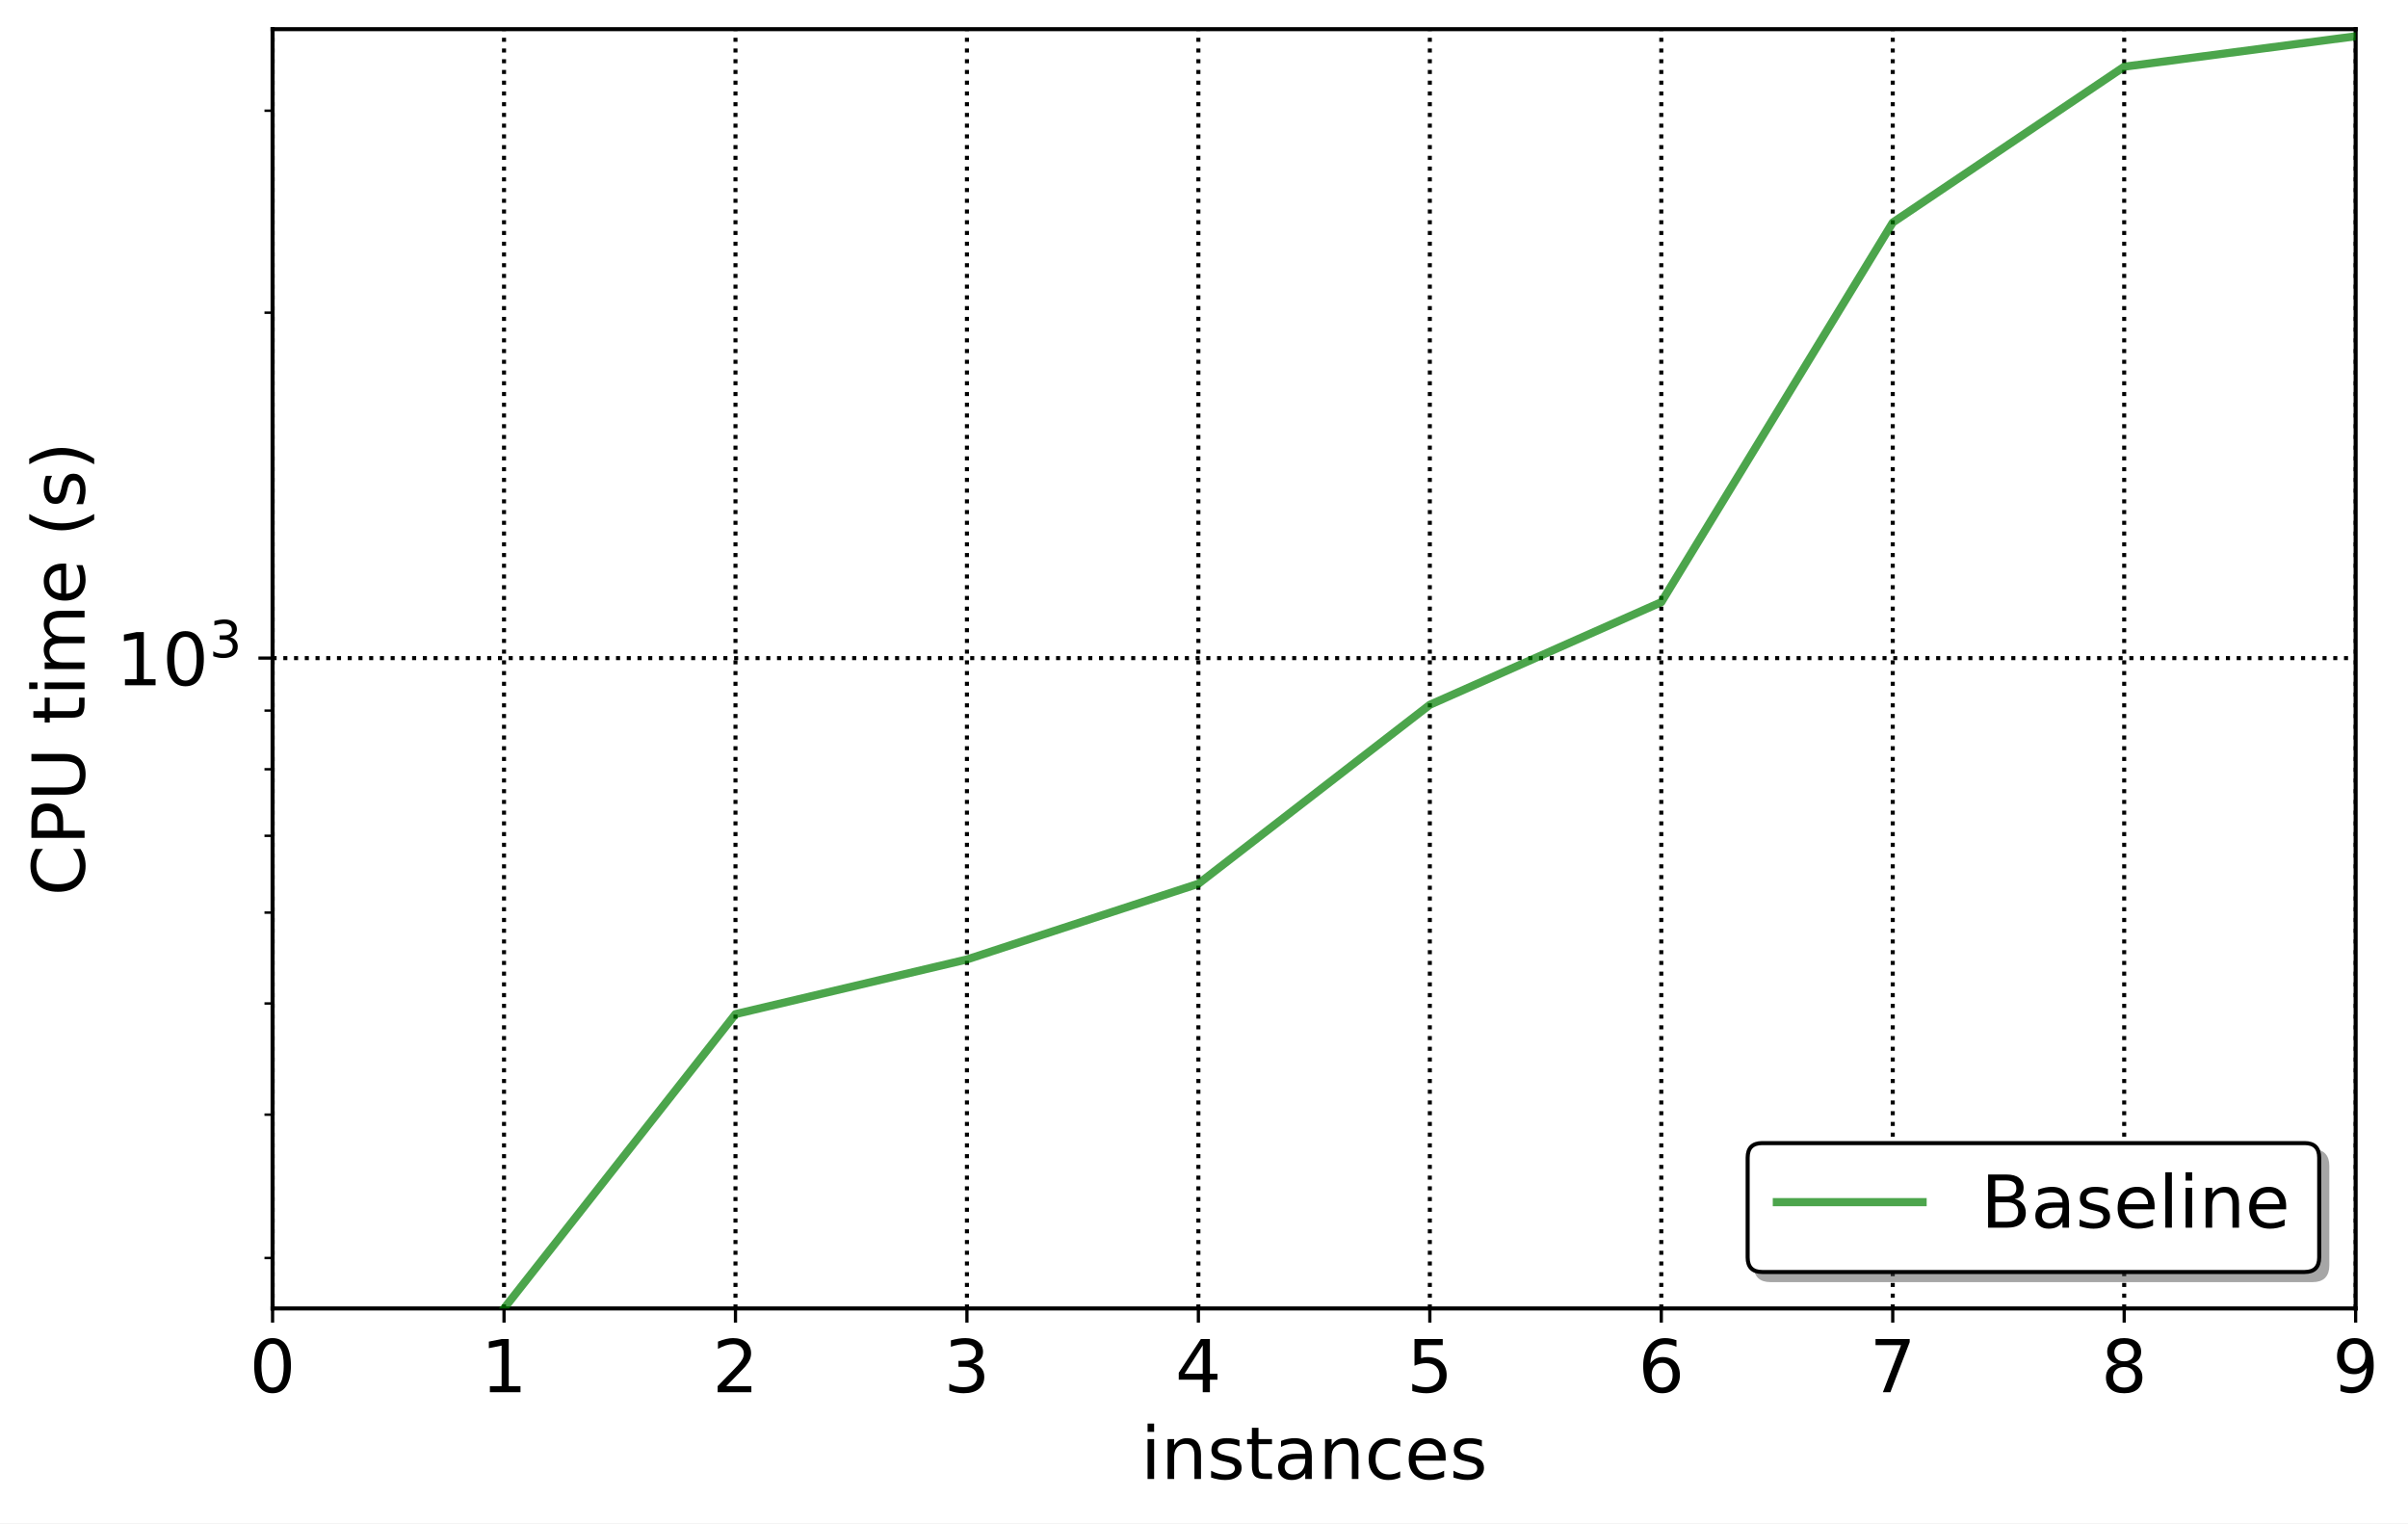
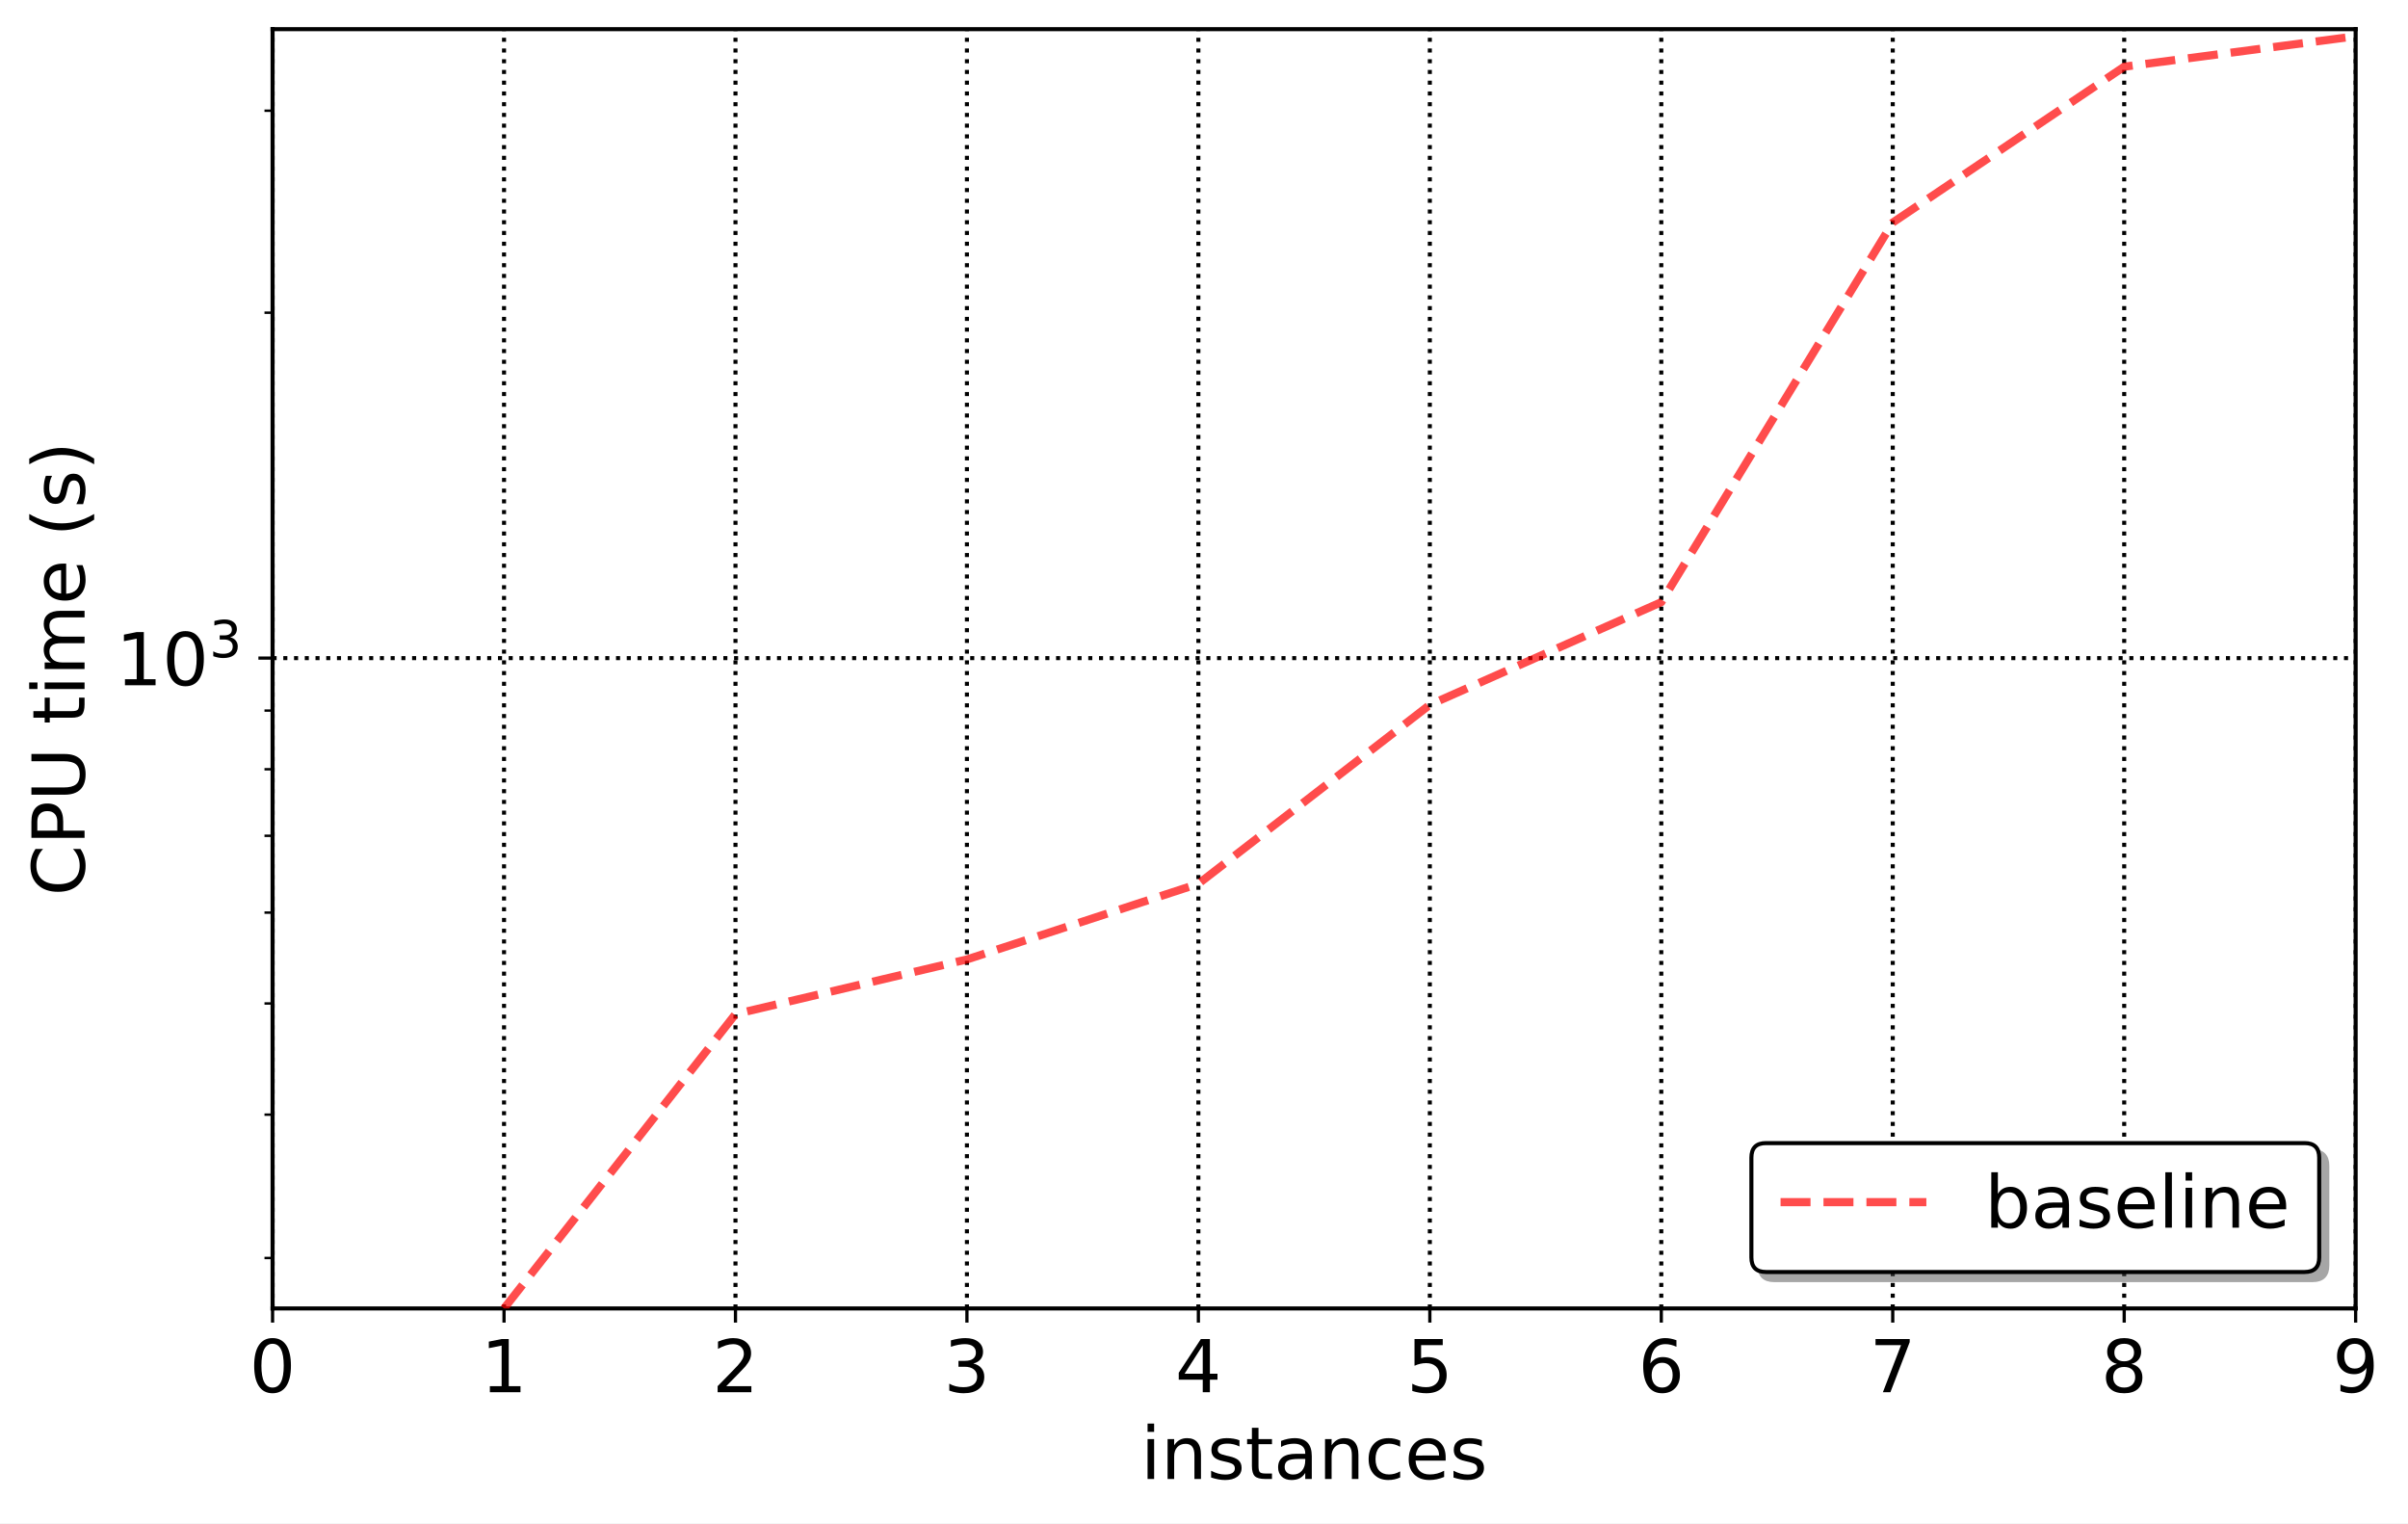
<svg xmlns="http://www.w3.org/2000/svg" xmlns:xlink="http://www.w3.org/1999/xlink" width="594.553pt" height="376.061pt" viewBox="0 0 594.553 376.061" version="1.1">
  <defs>
    <style type="text/css">*{stroke-linejoin: round; stroke-linecap: butt}</style>
  </defs>
  <g id="figure_1">
    <g id="patch_1">
      <path d="M -0 376.061  L 594.553 376.061  L 594.553 0  L -0 0  z " style="fill: #ffffff" />
    </g>
    <g id="axes_1">
      <g id="patch_2">
        <path d="M 67.301 323.02  L 581.627 323.02  L 581.627 7.2  L 67.301 7.2  z " style="fill: #ffffff" />
      </g>
      <g id="matplotlib.axis_1">
        <g id="xtick_1">
          <g id="line2d_1">
-             <path d="M 67.301 323.02  L 67.301 7.2  " clip-path="url(#p249f016133)" style="fill: none; stroke-dasharray: 1,1.65; stroke-dashoffset: 0; stroke: #000000" />
+             <path d="M 67.301 323.02  L 67.301 7.2  " clip-path="url(#p5436db5589)" style="fill: none; stroke-dasharray: 1,1.65; stroke-dashoffset: 0; stroke: #000000" />
          </g>
          <g id="line2d_2">
            <defs>
-               <path id="mfd1197e700" d="M 0 0  L 0 3.5  " style="stroke: #000000; stroke-width: 0.8" />
-             </defs>
-             <g>
-               <use xlink:href="#mfd1197e700" x="67.301" y="323.02" style="stroke: #000000; stroke-width: 0.8" />
+               <path id="m7e0a19196f" d="M 0 0  L 0 3.5  " style="stroke: #000000; stroke-width: 0.8" />
+             </defs>
+             <g>
+               <use xlink:href="#m7e0a19196f" x="67.301" y="323.02" style="stroke: #000000; stroke-width: 0.8" />
            </g>
          </g>
          <g id="text_1">
            <g transform="translate(61.57438 343.6973) scale(0.18 -0.18)">
              <defs>
                <path id="DejaVuSans-30" d="M 2034 4250  Q 1547 4250 1301 3770  Q 1056 3291 1056 2328  Q 1056 1369 1301 889  Q 1547 409 2034 409  Q 2525 409 2770 889  Q 3016 1369 3016 2328  Q 3016 3291 2770 3770  Q 2525 4250 2034 4250  z M 2034 4750  Q 2819 4750 3233 4129  Q 3647 3509 3647 2328  Q 3647 1150 3233 529  Q 2819 -91 2034 -91  Q 1250 -91 836 529  Q 422 1150 422 2328  Q 422 3509 836 4129  Q 1250 4750 2034 4750  z " transform="scale(0.015625)" />
              </defs>
              <use xlink:href="#DejaVuSans-30" />
            </g>
          </g>
        </g>
        <g id="xtick_2">
          <g id="line2d_3">
-             <path d="M 124.448 323.02  L 124.448 7.2  " clip-path="url(#p249f016133)" style="fill: none; stroke-dasharray: 1,1.65; stroke-dashoffset: 0; stroke: #000000" />
+             <path d="M 124.448 323.02  L 124.448 7.2  " clip-path="url(#p5436db5589)" style="fill: none; stroke-dasharray: 1,1.65; stroke-dashoffset: 0; stroke: #000000" />
          </g>
          <g id="line2d_4">
            <g>
-               <use xlink:href="#mfd1197e700" x="124.448" y="323.02" style="stroke: #000000; stroke-width: 0.8" />
+               <use xlink:href="#m7e0a19196f" x="124.448" y="323.02" style="stroke: #000000; stroke-width: 0.8" />
            </g>
          </g>
          <g id="text_2">
            <g transform="translate(118.7217 343.6973) scale(0.18 -0.18)">
              <defs>
                <path id="DejaVuSans-31" d="M 794 531  L 1825 531  L 1825 4091  L 703 3866  L 703 4441  L 1819 4666  L 2450 4666  L 2450 531  L 3481 531  L 3481 0  L 794 0  L 794 531  z " transform="scale(0.015625)" />
              </defs>
              <use xlink:href="#DejaVuSans-31" />
            </g>
          </g>
        </g>
        <g id="xtick_3">
          <g id="line2d_5">
-             <path d="M 181.595 323.02  L 181.595 7.2  " clip-path="url(#p249f016133)" style="fill: none; stroke-dasharray: 1,1.65; stroke-dashoffset: 0; stroke: #000000" />
+             <path d="M 181.595 323.02  L 181.595 7.2  " clip-path="url(#p5436db5589)" style="fill: none; stroke-dasharray: 1,1.65; stroke-dashoffset: 0; stroke: #000000" />
          </g>
          <g id="line2d_6">
            <g>
-               <use xlink:href="#mfd1197e700" x="181.595" y="323.02" style="stroke: #000000; stroke-width: 0.8" />
+               <use xlink:href="#m7e0a19196f" x="181.595" y="323.02" style="stroke: #000000; stroke-width: 0.8" />
            </g>
          </g>
          <g id="text_3">
            <g transform="translate(175.869 343.6973) scale(0.18 -0.18)">
              <defs>
                <path id="DejaVuSans-32" d="M 1228 531  L 3431 531  L 3431 0  L 469 0  L 469 531  Q 828 903 1448 1529  Q 2069 2156 2228 2338  Q 2531 2678 2651 2914  Q 2772 3150 2772 3378  Q 2772 3750 2511 3984  Q 2250 4219 1831 4219  Q 1534 4219 1204 4116  Q 875 4013 500 3803  L 500 4441  Q 881 4594 1212 4672  Q 1544 4750 1819 4750  Q 2544 4750 2975 4387  Q 3406 4025 3406 3419  Q 3406 3131 3298 2873  Q 3191 2616 2906 2266  Q 2828 2175 2409 1742  Q 1991 1309 1228 531  z " transform="scale(0.015625)" />
              </defs>
              <use xlink:href="#DejaVuSans-32" />
            </g>
          </g>
        </g>
        <g id="xtick_4">
          <g id="line2d_7">
-             <path d="M 238.743 323.02  L 238.743 7.2  " clip-path="url(#p249f016133)" style="fill: none; stroke-dasharray: 1,1.65; stroke-dashoffset: 0; stroke: #000000" />
+             <path d="M 238.743 323.02  L 238.743 7.2  " clip-path="url(#p5436db5589)" style="fill: none; stroke-dasharray: 1,1.65; stroke-dashoffset: 0; stroke: #000000" />
          </g>
          <g id="line2d_8">
            <g>
-               <use xlink:href="#mfd1197e700" x="238.743" y="323.02" style="stroke: #000000; stroke-width: 0.8" />
+               <use xlink:href="#m7e0a19196f" x="238.743" y="323.02" style="stroke: #000000; stroke-width: 0.8" />
            </g>
          </g>
          <g id="text_4">
            <g transform="translate(233.0163 343.6973) scale(0.18 -0.18)">
              <defs>
                <path id="DejaVuSans-33" d="M 2597 2516  Q 3050 2419 3304 2112  Q 3559 1806 3559 1356  Q 3559 666 3084 287  Q 2609 -91 1734 -91  Q 1441 -91 1130 -33  Q 819 25 488 141  L 488 750  Q 750 597 1062 519  Q 1375 441 1716 441  Q 2309 441 2620 675  Q 2931 909 2931 1356  Q 2931 1769 2642 2001  Q 2353 2234 1838 2234  L 1294 2234  L 1294 2753  L 1863 2753  Q 2328 2753 2575 2939  Q 2822 3125 2822 3475  Q 2822 3834 2567 4026  Q 2313 4219 1838 4219  Q 1578 4219 1281 4162  Q 984 4106 628 3988  L 628 4550  Q 988 4650 1302 4700  Q 1616 4750 1894 4750  Q 2613 4750 3031 4423  Q 3450 4097 3450 3541  Q 3450 3153 3228 2886  Q 3006 2619 2597 2516  z " transform="scale(0.015625)" />
              </defs>
              <use xlink:href="#DejaVuSans-33" />
            </g>
          </g>
        </g>
        <g id="xtick_5">
          <g id="line2d_9">
-             <path d="M 295.89 323.02  L 295.89 7.2  " clip-path="url(#p249f016133)" style="fill: none; stroke-dasharray: 1,1.65; stroke-dashoffset: 0; stroke: #000000" />
+             <path d="M 295.89 323.02  L 295.89 7.2  " clip-path="url(#p5436db5589)" style="fill: none; stroke-dasharray: 1,1.65; stroke-dashoffset: 0; stroke: #000000" />
          </g>
          <g id="line2d_10">
            <g>
-               <use xlink:href="#mfd1197e700" x="295.89" y="323.02" style="stroke: #000000; stroke-width: 0.8" />
+               <use xlink:href="#m7e0a19196f" x="295.89" y="323.02" style="stroke: #000000; stroke-width: 0.8" />
            </g>
          </g>
          <g id="text_5">
            <g transform="translate(290.1637 343.6973) scale(0.18 -0.18)">
              <defs>
                <path id="DejaVuSans-34" d="M 2419 4116  L 825 1625  L 2419 1625  L 2419 4116  z M 2253 4666  L 3047 4666  L 3047 1625  L 3713 1625  L 3713 1100  L 3047 1100  L 3047 0  L 2419 0  L 2419 1100  L 313 1100  L 313 1709  L 2253 4666  z " transform="scale(0.015625)" />
              </defs>
              <use xlink:href="#DejaVuSans-34" />
            </g>
          </g>
        </g>
        <g id="xtick_6">
          <g id="line2d_11">
-             <path d="M 353.037 323.02  L 353.037 7.2  " clip-path="url(#p249f016133)" style="fill: none; stroke-dasharray: 1,1.65; stroke-dashoffset: 0; stroke: #000000" />
+             <path d="M 353.037 323.02  L 353.037 7.2  " clip-path="url(#p5436db5589)" style="fill: none; stroke-dasharray: 1,1.65; stroke-dashoffset: 0; stroke: #000000" />
          </g>
          <g id="line2d_12">
            <g>
-               <use xlink:href="#mfd1197e700" x="353.037" y="323.02" style="stroke: #000000; stroke-width: 0.8" />
+               <use xlink:href="#m7e0a19196f" x="353.037" y="323.02" style="stroke: #000000; stroke-width: 0.8" />
            </g>
          </g>
          <g id="text_6">
            <g transform="translate(347.311 343.6973) scale(0.18 -0.18)">
              <defs>
                <path id="DejaVuSans-35" d="M 691 4666  L 3169 4666  L 3169 4134  L 1269 4134  L 1269 2991  Q 1406 3038 1543 3061  Q 1681 3084 1819 3084  Q 2600 3084 3056 2656  Q 3513 2228 3513 1497  Q 3513 744 3044 326  Q 2575 -91 1722 -91  Q 1428 -91 1123 -41  Q 819 9 494 109  L 494 744  Q 775 591 1075 516  Q 1375 441 1709 441  Q 2250 441 2565 725  Q 2881 1009 2881 1497  Q 2881 1984 2565 2268  Q 2250 2553 1709 2553  Q 1456 2553 1204 2497  Q 953 2441 691 2322  L 691 4666  z " transform="scale(0.015625)" />
              </defs>
              <use xlink:href="#DejaVuSans-35" />
            </g>
          </g>
        </g>
        <g id="xtick_7">
          <g id="line2d_13">
-             <path d="M 410.185 323.02  L 410.185 7.2  " clip-path="url(#p249f016133)" style="fill: none; stroke-dasharray: 1,1.65; stroke-dashoffset: 0; stroke: #000000" />
+             <path d="M 410.185 323.02  L 410.185 7.2  " clip-path="url(#p5436db5589)" style="fill: none; stroke-dasharray: 1,1.65; stroke-dashoffset: 0; stroke: #000000" />
          </g>
          <g id="line2d_14">
            <g>
-               <use xlink:href="#mfd1197e700" x="410.185" y="323.02" style="stroke: #000000; stroke-width: 0.8" />
+               <use xlink:href="#m7e0a19196f" x="410.185" y="323.02" style="stroke: #000000; stroke-width: 0.8" />
            </g>
          </g>
          <g id="text_7">
            <g transform="translate(404.4583 343.6973) scale(0.18 -0.18)">
              <defs>
                <path id="DejaVuSans-36" d="M 2113 2584  Q 1688 2584 1439 2293  Q 1191 2003 1191 1497  Q 1191 994 1439 701  Q 1688 409 2113 409  Q 2538 409 2786 701  Q 3034 994 3034 1497  Q 3034 2003 2786 2293  Q 2538 2584 2113 2584  z M 3366 4563  L 3366 3988  Q 3128 4100 2886 4159  Q 2644 4219 2406 4219  Q 1781 4219 1451 3797  Q 1122 3375 1075 2522  Q 1259 2794 1537 2939  Q 1816 3084 2150 3084  Q 2853 3084 3261 2657  Q 3669 2231 3669 1497  Q 3669 778 3244 343  Q 2819 -91 2113 -91  Q 1303 -91 875 529  Q 447 1150 447 2328  Q 447 3434 972 4092  Q 1497 4750 2381 4750  Q 2619 4750 2861 4703  Q 3103 4656 3366 4563  z " transform="scale(0.015625)" />
              </defs>
              <use xlink:href="#DejaVuSans-36" />
            </g>
          </g>
        </g>
        <g id="xtick_8">
          <g id="line2d_15">
-             <path d="M 467.332 323.02  L 467.332 7.2  " clip-path="url(#p249f016133)" style="fill: none; stroke-dasharray: 1,1.65; stroke-dashoffset: 0; stroke: #000000" />
+             <path d="M 467.332 323.02  L 467.332 7.2  " clip-path="url(#p5436db5589)" style="fill: none; stroke-dasharray: 1,1.65; stroke-dashoffset: 0; stroke: #000000" />
          </g>
          <g id="line2d_16">
            <g>
-               <use xlink:href="#mfd1197e700" x="467.332" y="323.02" style="stroke: #000000; stroke-width: 0.8" />
+               <use xlink:href="#m7e0a19196f" x="467.332" y="323.02" style="stroke: #000000; stroke-width: 0.8" />
            </g>
          </g>
          <g id="text_8">
            <g transform="translate(461.6056 343.6973) scale(0.18 -0.18)">
              <defs>
                <path id="DejaVuSans-37" d="M 525 4666  L 3525 4666  L 3525 4397  L 1831 0  L 1172 0  L 2766 4134  L 525 4134  L 525 4666  z " transform="scale(0.015625)" />
              </defs>
              <use xlink:href="#DejaVuSans-37" />
            </g>
          </g>
        </g>
        <g id="xtick_9">
          <g id="line2d_17">
-             <path d="M 524.479 323.02  L 524.479 7.2  " clip-path="url(#p249f016133)" style="fill: none; stroke-dasharray: 1,1.65; stroke-dashoffset: 0; stroke: #000000" />
+             <path d="M 524.479 323.02  L 524.479 7.2  " clip-path="url(#p5436db5589)" style="fill: none; stroke-dasharray: 1,1.65; stroke-dashoffset: 0; stroke: #000000" />
          </g>
          <g id="line2d_18">
            <g>
-               <use xlink:href="#mfd1197e700" x="524.479" y="323.02" style="stroke: #000000; stroke-width: 0.8" />
+               <use xlink:href="#m7e0a19196f" x="524.479" y="323.02" style="stroke: #000000; stroke-width: 0.8" />
            </g>
          </g>
          <g id="text_9">
            <g transform="translate(518.753 343.6973) scale(0.18 -0.18)">
              <defs>
                <path id="DejaVuSans-38" d="M 2034 2216  Q 1584 2216 1326 1975  Q 1069 1734 1069 1313  Q 1069 891 1326 650  Q 1584 409 2034 409  Q 2484 409 2743 651  Q 3003 894 3003 1313  Q 3003 1734 2745 1975  Q 2488 2216 2034 2216  z M 1403 2484  Q 997 2584 770 2862  Q 544 3141 544 3541  Q 544 4100 942 4425  Q 1341 4750 2034 4750  Q 2731 4750 3128 4425  Q 3525 4100 3525 3541  Q 3525 3141 3298 2862  Q 3072 2584 2669 2484  Q 3125 2378 3379 2068  Q 3634 1759 3634 1313  Q 3634 634 3220 271  Q 2806 -91 2034 -91  Q 1263 -91 848 271  Q 434 634 434 1313  Q 434 1759 690 2068  Q 947 2378 1403 2484  z M 1172 3481  Q 1172 3119 1398 2916  Q 1625 2713 2034 2713  Q 2441 2713 2670 2916  Q 2900 3119 2900 3481  Q 2900 3844 2670 4047  Q 2441 4250 2034 4250  Q 1625 4250 1398 4047  Q 1172 3844 1172 3481  z " transform="scale(0.015625)" />
              </defs>
              <use xlink:href="#DejaVuSans-38" />
            </g>
          </g>
        </g>
        <g id="xtick_10">
          <g id="line2d_19">
-             <path d="M 581.627 323.02  L 581.627 7.2  " clip-path="url(#p249f016133)" style="fill: none; stroke-dasharray: 1,1.65; stroke-dashoffset: 0; stroke: #000000" />
+             <path d="M 581.627 323.02  L 581.627 7.2  " clip-path="url(#p5436db5589)" style="fill: none; stroke-dasharray: 1,1.65; stroke-dashoffset: 0; stroke: #000000" />
          </g>
          <g id="line2d_20">
            <g>
-               <use xlink:href="#mfd1197e700" x="581.627" y="323.02" style="stroke: #000000; stroke-width: 0.8" />
+               <use xlink:href="#m7e0a19196f" x="581.627" y="323.02" style="stroke: #000000; stroke-width: 0.8" />
            </g>
          </g>
          <g id="text_10">
            <g transform="translate(575.9003 343.6973) scale(0.18 -0.18)">
              <defs>
                <path id="DejaVuSans-39" d="M 703 97  L 703 672  Q 941 559 1184 500  Q 1428 441 1663 441  Q 2288 441 2617 861  Q 2947 1281 2994 2138  Q 2813 1869 2534 1725  Q 2256 1581 1919 1581  Q 1219 1581 811 2004  Q 403 2428 403 3163  Q 403 3881 828 4315  Q 1253 4750 1959 4750  Q 2769 4750 3195 4129  Q 3622 3509 3622 2328  Q 3622 1225 3098 567  Q 2575 -91 1691 -91  Q 1453 -91 1209 -44  Q 966 3 703 97  z M 1959 2075  Q 2384 2075 2632 2365  Q 2881 2656 2881 3163  Q 2881 3666 2632 3958  Q 2384 4250 1959 4250  Q 1534 4250 1286 3958  Q 1038 3666 1038 3163  Q 1038 2656 1286 2365  Q 1534 2075 1959 2075  z " transform="scale(0.015625)" />
              </defs>
              <use xlink:href="#DejaVuSans-39" />
            </g>
          </g>
        </g>
        <g id="text_11">
          <g transform="translate(281.6489 365.1179) scale(0.18 -0.18)">
            <defs>
              <path id="DejaVuSans-69" d="M 603 3500  L 1178 3500  L 1178 0  L 603 0  L 603 3500  z M 603 4863  L 1178 4863  L 1178 4134  L 603 4134  L 603 4863  z " transform="scale(0.015625)" />
              <path id="DejaVuSans-6e" d="M 3513 2113  L 3513 0  L 2938 0  L 2938 2094  Q 2938 2591 2744 2837  Q 2550 3084 2163 3084  Q 1697 3084 1428 2787  Q 1159 2491 1159 1978  L 1159 0  L 581 0  L 581 3500  L 1159 3500  L 1159 2956  Q 1366 3272 1645 3428  Q 1925 3584 2291 3584  Q 2894 3584 3203 3211  Q 3513 2838 3513 2113  z " transform="scale(0.015625)" />
              <path id="DejaVuSans-73" d="M 2834 3397  L 2834 2853  Q 2591 2978 2328 3040  Q 2066 3103 1784 3103  Q 1356 3103 1142 2972  Q 928 2841 928 2578  Q 928 2378 1081 2264  Q 1234 2150 1697 2047  L 1894 2003  Q 2506 1872 2764 1633  Q 3022 1394 3022 966  Q 3022 478 2636 193  Q 2250 -91 1575 -91  Q 1294 -91 989 -36  Q 684 19 347 128  L 347 722  Q 666 556 975 473  Q 1284 391 1588 391  Q 1994 391 2212 530  Q 2431 669 2431 922  Q 2431 1156 2273 1281  Q 2116 1406 1581 1522  L 1381 1569  Q 847 1681 609 1914  Q 372 2147 372 2553  Q 372 3047 722 3315  Q 1072 3584 1716 3584  Q 2034 3584 2315 3537  Q 2597 3491 2834 3397  z " transform="scale(0.015625)" />
              <path id="DejaVuSans-74" d="M 1172 4494  L 1172 3500  L 2356 3500  L 2356 3053  L 1172 3053  L 1172 1153  Q 1172 725 1289 603  Q 1406 481 1766 481  L 2356 481  L 2356 0  L 1766 0  Q 1100 0 847 248  Q 594 497 594 1153  L 594 3053  L 172 3053  L 172 3500  L 594 3500  L 594 4494  L 1172 4494  z " transform="scale(0.015625)" />
              <path id="DejaVuSans-61" d="M 2194 1759  Q 1497 1759 1228 1600  Q 959 1441 959 1056  Q 959 750 1161 570  Q 1363 391 1709 391  Q 2188 391 2477 730  Q 2766 1069 2766 1631  L 2766 1759  L 2194 1759  z M 3341 1997  L 3341 0  L 2766 0  L 2766 531  Q 2569 213 2275 61  Q 1981 -91 1556 -91  Q 1019 -91 701 211  Q 384 513 384 1019  Q 384 1609 779 1909  Q 1175 2209 1959 2209  L 2766 2209  L 2766 2266  Q 2766 2663 2505 2880  Q 2244 3097 1772 3097  Q 1472 3097 1187 3025  Q 903 2953 641 2809  L 641 3341  Q 956 3463 1253 3523  Q 1550 3584 1831 3584  Q 2591 3584 2966 3190  Q 3341 2797 3341 1997  z " transform="scale(0.015625)" />
              <path id="DejaVuSans-63" d="M 3122 3366  L 3122 2828  Q 2878 2963 2633 3030  Q 2388 3097 2138 3097  Q 1578 3097 1268 2742  Q 959 2388 959 1747  Q 959 1106 1268 751  Q 1578 397 2138 397  Q 2388 397 2633 464  Q 2878 531 3122 666  L 3122 134  Q 2881 22 2623 -34  Q 2366 -91 2075 -91  Q 1284 -91 818 406  Q 353 903 353 1747  Q 353 2603 823 3093  Q 1294 3584 2113 3584  Q 2378 3584 2631 3529  Q 2884 3475 3122 3366  z " transform="scale(0.015625)" />
              <path id="DejaVuSans-65" d="M 3597 1894  L 3597 1613  L 953 1613  Q 991 1019 1311 708  Q 1631 397 2203 397  Q 2534 397 2845 478  Q 3156 559 3463 722  L 3463 178  Q 3153 47 2828 -22  Q 2503 -91 2169 -91  Q 1331 -91 842 396  Q 353 884 353 1716  Q 353 2575 817 3079  Q 1281 3584 2069 3584  Q 2775 3584 3186 3129  Q 3597 2675 3597 1894  z M 3022 2063  Q 3016 2534 2758 2815  Q 2500 3097 2075 3097  Q 1594 3097 1305 2825  Q 1016 2553 972 2059  L 3022 2063  z " transform="scale(0.015625)" />
            </defs>
            <use xlink:href="#DejaVuSans-69" />
            <use xlink:href="#DejaVuSans-6e" x="27.783" />
            <use xlink:href="#DejaVuSans-73" x="91.162" />
            <use xlink:href="#DejaVuSans-74" x="143.262" />
            <use xlink:href="#DejaVuSans-61" x="182.471" />
            <use xlink:href="#DejaVuSans-6e" x="243.75" />
            <use xlink:href="#DejaVuSans-63" x="307.129" />
            <use xlink:href="#DejaVuSans-65" x="362.109" />
            <use xlink:href="#DejaVuSans-73" x="423.633" />
          </g>
        </g>
      </g>
      <g id="matplotlib.axis_2">
        <g id="ytick_1">
          <g id="line2d_21">
-             <path d="M 67.301 162.465  L 581.627 162.465  " clip-path="url(#p249f016133)" style="fill: none; stroke-dasharray: 1,1.65; stroke-dashoffset: 0; stroke: #000000" />
+             <path d="M 67.301 162.465  L 581.627 162.465  " clip-path="url(#p5436db5589)" style="fill: none; stroke-dasharray: 1,1.65; stroke-dashoffset: 0; stroke: #000000" />
          </g>
          <g id="line2d_22">
            <defs>
-               <path id="m63b7b73719" d="M 0 0  L -3.5 0  " style="stroke: #000000; stroke-width: 0.8" />
-             </defs>
-             <g>
-               <use xlink:href="#m63b7b73719" x="67.301" y="162.465" style="stroke: #000000; stroke-width: 0.8" />
+               <path id="mec68a736a4" d="M 0 0  L -3.5 0  " style="stroke: #000000; stroke-width: 0.8" />
+             </defs>
+             <g>
+               <use xlink:href="#mec68a736a4" x="67.301" y="162.465" style="stroke: #000000; stroke-width: 0.8" />
            </g>
          </g>
          <g id="text_12">
            <g transform="translate(28.62063 169.3037) scale(0.18 -0.18)">
              <use xlink:href="#DejaVuSans-31" transform="translate(0 0.765625)" />
              <use xlink:href="#DejaVuSans-30" transform="translate(63.62305 0.765625)" />
              <use xlink:href="#DejaVuSans-33" transform="translate(128.2031 39.04688) scale(0.7)" />
            </g>
          </g>
        </g>
        <g id="ytick_2">
          <g id="line2d_23">
            <defs>
-               <path id="m6e8468f5a8" d="M 0 0  L -2 0  " style="stroke: #000000; stroke-width: 0.6" />
-             </defs>
-             <g>
-               <use xlink:href="#m6e8468f5a8" x="67.301" y="310.564" style="stroke: #000000; stroke-width: 0.6" />
+               <path id="mff32f74baa" d="M 0 0  L -2 0  " style="stroke: #000000; stroke-width: 0.6" />
+             </defs>
+             <g>
+               <use xlink:href="#mff32f74baa" x="67.301" y="310.564" style="stroke: #000000; stroke-width: 0.6" />
            </g>
          </g>
        </g>
        <g id="ytick_3">
          <g id="line2d_24">
            <g>
-               <use xlink:href="#m6e8468f5a8" x="67.301" y="275.177" style="stroke: #000000; stroke-width: 0.6" />
+               <use xlink:href="#mff32f74baa" x="67.301" y="275.177" style="stroke: #000000; stroke-width: 0.6" />
            </g>
          </g>
        </g>
        <g id="ytick_4">
          <g id="line2d_25">
            <g>
-               <use xlink:href="#m6e8468f5a8" x="67.301" y="247.728" style="stroke: #000000; stroke-width: 0.6" />
+               <use xlink:href="#mff32f74baa" x="67.301" y="247.728" style="stroke: #000000; stroke-width: 0.6" />
            </g>
          </g>
        </g>
        <g id="ytick_5">
          <g id="line2d_26">
            <g>
-               <use xlink:href="#m6e8468f5a8" x="67.301" y="225.301" style="stroke: #000000; stroke-width: 0.6" />
+               <use xlink:href="#mff32f74baa" x="67.301" y="225.301" style="stroke: #000000; stroke-width: 0.6" />
            </g>
          </g>
        </g>
        <g id="ytick_6">
          <g id="line2d_27">
            <g>
-               <use xlink:href="#m6e8468f5a8" x="67.301" y="206.339" style="stroke: #000000; stroke-width: 0.6" />
+               <use xlink:href="#mff32f74baa" x="67.301" y="206.339" style="stroke: #000000; stroke-width: 0.6" />
            </g>
          </g>
        </g>
        <g id="ytick_7">
          <g id="line2d_28">
            <g>
-               <use xlink:href="#m6e8468f5a8" x="67.301" y="189.914" style="stroke: #000000; stroke-width: 0.6" />
+               <use xlink:href="#mff32f74baa" x="67.301" y="189.914" style="stroke: #000000; stroke-width: 0.6" />
            </g>
          </g>
        </g>
        <g id="ytick_8">
          <g id="line2d_29">
            <g>
-               <use xlink:href="#m6e8468f5a8" x="67.301" y="175.425" style="stroke: #000000; stroke-width: 0.6" />
+               <use xlink:href="#mff32f74baa" x="67.301" y="175.425" style="stroke: #000000; stroke-width: 0.6" />
            </g>
          </g>
        </g>
        <g id="ytick_9">
          <g id="line2d_30">
            <g>
-               <use xlink:href="#m6e8468f5a8" x="67.301" y="77.202" style="stroke: #000000; stroke-width: 0.6" />
+               <use xlink:href="#mff32f74baa" x="67.301" y="77.202" style="stroke: #000000; stroke-width: 0.6" />
            </g>
          </g>
        </g>
        <g id="ytick_10">
          <g id="line2d_31">
            <g>
-               <use xlink:href="#m6e8468f5a8" x="67.301" y="27.327" style="stroke: #000000; stroke-width: 0.6" />
+               <use xlink:href="#mff32f74baa" x="67.301" y="27.327" style="stroke: #000000; stroke-width: 0.6" />
            </g>
          </g>
        </g>
        <g id="text_13">
          <g transform="translate(20.87719 221.173) rotate(-90) scale(0.18 -0.18)">
            <defs>
              <path id="DejaVuSans-43" d="M 4122 4306  L 4122 3641  Q 3803 3938 3442 4084  Q 3081 4231 2675 4231  Q 1875 4231 1450 3742  Q 1025 3253 1025 2328  Q 1025 1406 1450 917  Q 1875 428 2675 428  Q 3081 428 3442 575  Q 3803 722 4122 1019  L 4122 359  Q 3791 134 3420 21  Q 3050 -91 2638 -91  Q 1578 -91 968 557  Q 359 1206 359 2328  Q 359 3453 968 4101  Q 1578 4750 2638 4750  Q 3056 4750 3426 4639  Q 3797 4528 4122 4306  z " transform="scale(0.015625)" />
              <path id="DejaVuSans-50" d="M 1259 4147  L 1259 2394  L 2053 2394  Q 2494 2394 2734 2622  Q 2975 2850 2975 3272  Q 2975 3691 2734 3919  Q 2494 4147 2053 4147  L 1259 4147  z M 628 4666  L 2053 4666  Q 2838 4666 3239 4311  Q 3641 3956 3641 3272  Q 3641 2581 3239 2228  Q 2838 1875 2053 1875  L 1259 1875  L 1259 0  L 628 0  L 628 4666  z " transform="scale(0.015625)" />
              <path id="DejaVuSans-55" d="M 556 4666  L 1191 4666  L 1191 1831  Q 1191 1081 1462 751  Q 1734 422 2344 422  Q 2950 422 3222 751  Q 3494 1081 3494 1831  L 3494 4666  L 4128 4666  L 4128 1753  Q 4128 841 3676 375  Q 3225 -91 2344 -91  Q 1459 -91 1007 375  Q 556 841 556 1753  L 556 4666  z " transform="scale(0.015625)" />
              <path id="DejaVuSans-20" transform="scale(0.015625)" />
              <path id="DejaVuSans-6d" d="M 3328 2828  Q 3544 3216 3844 3400  Q 4144 3584 4550 3584  Q 5097 3584 5394 3201  Q 5691 2819 5691 2113  L 5691 0  L 5113 0  L 5113 2094  Q 5113 2597 4934 2840  Q 4756 3084 4391 3084  Q 3944 3084 3684 2787  Q 3425 2491 3425 1978  L 3425 0  L 2847 0  L 2847 2094  Q 2847 2600 2669 2842  Q 2491 3084 2119 3084  Q 1678 3084 1418 2786  Q 1159 2488 1159 1978  L 1159 0  L 581 0  L 581 3500  L 1159 3500  L 1159 2956  Q 1356 3278 1631 3431  Q 1906 3584 2284 3584  Q 2666 3584 2933 3390  Q 3200 3197 3328 2828  z " transform="scale(0.015625)" />
              <path id="DejaVuSans-28" d="M 1984 4856  Q 1566 4138 1362 3434  Q 1159 2731 1159 2009  Q 1159 1288 1364 580  Q 1569 -128 1984 -844  L 1484 -844  Q 1016 -109 783 600  Q 550 1309 550 2009  Q 550 2706 781 3412  Q 1013 4119 1484 4856  L 1984 4856  z " transform="scale(0.015625)" />
              <path id="DejaVuSans-29" d="M 513 4856  L 1013 4856  Q 1481 4119 1714 3412  Q 1947 2706 1947 2009  Q 1947 1309 1714 600  Q 1481 -109 1013 -844  L 513 -844  Q 928 -128 1133 580  Q 1338 1288 1338 2009  Q 1338 2731 1133 3434  Q 928 4138 513 4856  z " transform="scale(0.015625)" />
            </defs>
            <use xlink:href="#DejaVuSans-43" />
            <use xlink:href="#DejaVuSans-50" x="69.824" />
            <use xlink:href="#DejaVuSans-55" x="130.127" />
            <use xlink:href="#DejaVuSans-20" x="203.32" />
            <use xlink:href="#DejaVuSans-74" x="235.107" />
            <use xlink:href="#DejaVuSans-69" x="274.316" />
            <use xlink:href="#DejaVuSans-6d" x="302.1" />
            <use xlink:href="#DejaVuSans-65" x="399.512" />
            <use xlink:href="#DejaVuSans-20" x="461.035" />
            <use xlink:href="#DejaVuSans-28" x="492.822" />
            <use xlink:href="#DejaVuSans-73" x="531.836" />
            <use xlink:href="#DejaVuSans-29" x="583.936" />
          </g>
        </g>
      </g>
      <g id="patch_3">
        <path d="M 67.301 323.02  L 67.301 7.2  " style="fill: none; stroke: #000000; stroke-linejoin: miter; stroke-linecap: square" />
      </g>
      <g id="patch_4">
        <path d="M 581.627 323.02  L 581.627 7.2  " style="fill: none; stroke: #000000; stroke-linejoin: miter; stroke-linecap: square" />
      </g>
      <g id="patch_5">
        <path d="M 67.301 323.02  L 581.627 323.02  " style="fill: none; stroke: #000000; stroke-linejoin: miter; stroke-linecap: square" />
      </g>
      <g id="patch_6">
        <path d="M 67.301 7.2  L 581.627 7.2  " style="fill: none; stroke: #000000; stroke-linejoin: miter; stroke-linecap: square" />
      </g>
      <g id="line2d_32">
-         <path d="M 124.448 323.02  L 181.595 250.353  L 238.743 236.859  L 295.89 218.178  L 353.037 173.99  L 410.185 148.662  L 467.332 54.935  L 524.479 16.466  L 581.627 8.953  " clip-path="url(#p249f016133)" style="fill: none; stroke: #008000; stroke-opacity: 0.7; stroke-width: 2; stroke-linecap: square" />
+         <path d="M 124.448 323.02  L 181.595 250.353  L 238.743 236.859  L 295.89 218.178  L 353.037 173.99  L 410.185 148.662  L 467.332 54.935  L 524.479 16.466  L 581.627 8.953  " clip-path="url(#p5436db5589)" style="fill: none; stroke-dasharray: 7.4,3.2; stroke-dashoffset: 0; stroke: #ff0000; stroke-opacity: 0.7; stroke-width: 2" />
      </g>
      <g id="legend_1">
        <g id="patch_7">
-           <path d="M 437.109 316.02  L 571.027 316.02  Q 574.627 316.02 574.627 312.42  L 574.627 287.799  Q 574.627 284.199 571.027 284.199  L 437.109 284.199  Q 433.509 284.199 433.509 287.799  L 433.509 312.42  Q 433.509 316.02 437.109 316.02  z " style="fill: #4d4d4d; opacity: 0.5; stroke: #4d4d4d; stroke-linejoin: miter" />
+           <path d="M 438.032 316.02  L 571.027 316.02  Q 574.627 316.02 574.627 312.42  L 574.627 287.799  Q 574.627 284.199 571.027 284.199  L 438.032 284.199  Q 434.432 284.199 434.432 287.799  L 434.432 312.42  Q 434.432 316.02 438.032 316.02  z " style="fill: #4d4d4d; opacity: 0.5; stroke: #4d4d4d; stroke-linejoin: miter" />
        </g>
        <g id="patch_8">
-           <path d="M 435.109 314.02  L 569.027 314.02  Q 572.627 314.02 572.627 310.42  L 572.627 285.799  Q 572.627 282.199 569.027 282.199  L 435.109 282.199  Q 431.509 282.199 431.509 285.799  L 431.509 310.42  Q 431.509 314.02 435.109 314.02  z " style="fill: #ffffff; stroke: #000000; stroke-linejoin: miter" />
+           <path d="M 436.032 314.02  L 569.027 314.02  Q 572.627 314.02 572.627 310.42  L 572.627 285.799  Q 572.627 282.199 569.027 282.199  L 436.032 282.199  Q 432.432 282.199 432.432 285.799  L 432.432 310.42  Q 432.432 314.02 436.032 314.02  z " style="fill: #ffffff; stroke: #000000; stroke-linejoin: miter" />
        </g>
        <g id="line2d_33">
-           <path d="M 438.709 296.777  L 456.709 296.777  L 474.709 296.777  " style="fill: none; stroke: #008000; stroke-opacity: 0.7; stroke-width: 2; stroke-linecap: square" />
+           <path d="M 439.632 296.777  L 457.632 296.777  L 475.632 296.777  " style="fill: none; stroke-dasharray: 7.4,3.2; stroke-dashoffset: 0; stroke: #ff0000; stroke-opacity: 0.7; stroke-width: 2" />
        </g>
        <g id="text_14">
-           <g transform="translate(489.1093 303.0767) scale(0.18 -0.18)">
-             <defs>
-               <path id="DejaVuSans-42" d="M 1259 2228  L 1259 519  L 2272 519  Q 2781 519 3026 730  Q 3272 941 3272 1375  Q 3272 1813 3026 2020  Q 2781 2228 2272 2228  L 1259 2228  z M 1259 4147  L 1259 2741  L 2194 2741  Q 2656 2741 2882 2914  Q 3109 3088 3109 3444  Q 3109 3797 2882 3972  Q 2656 4147 2194 4147  L 1259 4147  z M 628 4666  L 2241 4666  Q 2963 4666 3353 4366  Q 3744 4066 3744 3513  Q 3744 3084 3544 2831  Q 3344 2578 2956 2516  Q 3422 2416 3680 2098  Q 3938 1781 3938 1306  Q 3938 681 3513 340  Q 3088 0 2303 0  L 628 0  L 628 4666  z " transform="scale(0.015625)" />
+           <g transform="translate(490.0318 303.0767) scale(0.18 -0.18)">
+             <defs>
+               <path id="DejaVuSans-62" d="M 3116 1747  Q 3116 2381 2855 2742  Q 2594 3103 2138 3103  Q 1681 3103 1420 2742  Q 1159 2381 1159 1747  Q 1159 1113 1420 752  Q 1681 391 2138 391  Q 2594 391 2855 752  Q 3116 1113 3116 1747  z M 1159 2969  Q 1341 3281 1617 3432  Q 1894 3584 2278 3584  Q 2916 3584 3314 3078  Q 3713 2572 3713 1747  Q 3713 922 3314 415  Q 2916 -91 2278 -91  Q 1894 -91 1617 61  Q 1341 213 1159 525  L 1159 0  L 581 0  L 581 4863  L 1159 4863  L 1159 2969  z " transform="scale(0.015625)" />
              <path id="DejaVuSans-6c" d="M 603 4863  L 1178 4863  L 1178 0  L 603 0  L 603 4863  z " transform="scale(0.015625)" />
            </defs>
-             <use xlink:href="#DejaVuSans-42" />
-             <use xlink:href="#DejaVuSans-61" x="68.604" />
-             <use xlink:href="#DejaVuSans-73" x="129.883" />
-             <use xlink:href="#DejaVuSans-65" x="181.982" />
-             <use xlink:href="#DejaVuSans-6c" x="243.506" />
-             <use xlink:href="#DejaVuSans-69" x="271.289" />
-             <use xlink:href="#DejaVuSans-6e" x="299.072" />
-             <use xlink:href="#DejaVuSans-65" x="362.451" />
+             <use xlink:href="#DejaVuSans-62" />
+             <use xlink:href="#DejaVuSans-61" x="63.477" />
+             <use xlink:href="#DejaVuSans-73" x="124.756" />
+             <use xlink:href="#DejaVuSans-65" x="176.855" />
+             <use xlink:href="#DejaVuSans-6c" x="238.379" />
+             <use xlink:href="#DejaVuSans-69" x="266.162" />
+             <use xlink:href="#DejaVuSans-6e" x="293.945" />
+             <use xlink:href="#DejaVuSans-65" x="357.324" />
          </g>
        </g>
      </g>
    </g>
  </g>
  <defs>
-     <clipPath id="p249f016133">
+     <clipPath id="p5436db5589">
      <rect x="67.301" y="7.2" width="514.326" height="315.82" />
    </clipPath>
  </defs>
</svg>
